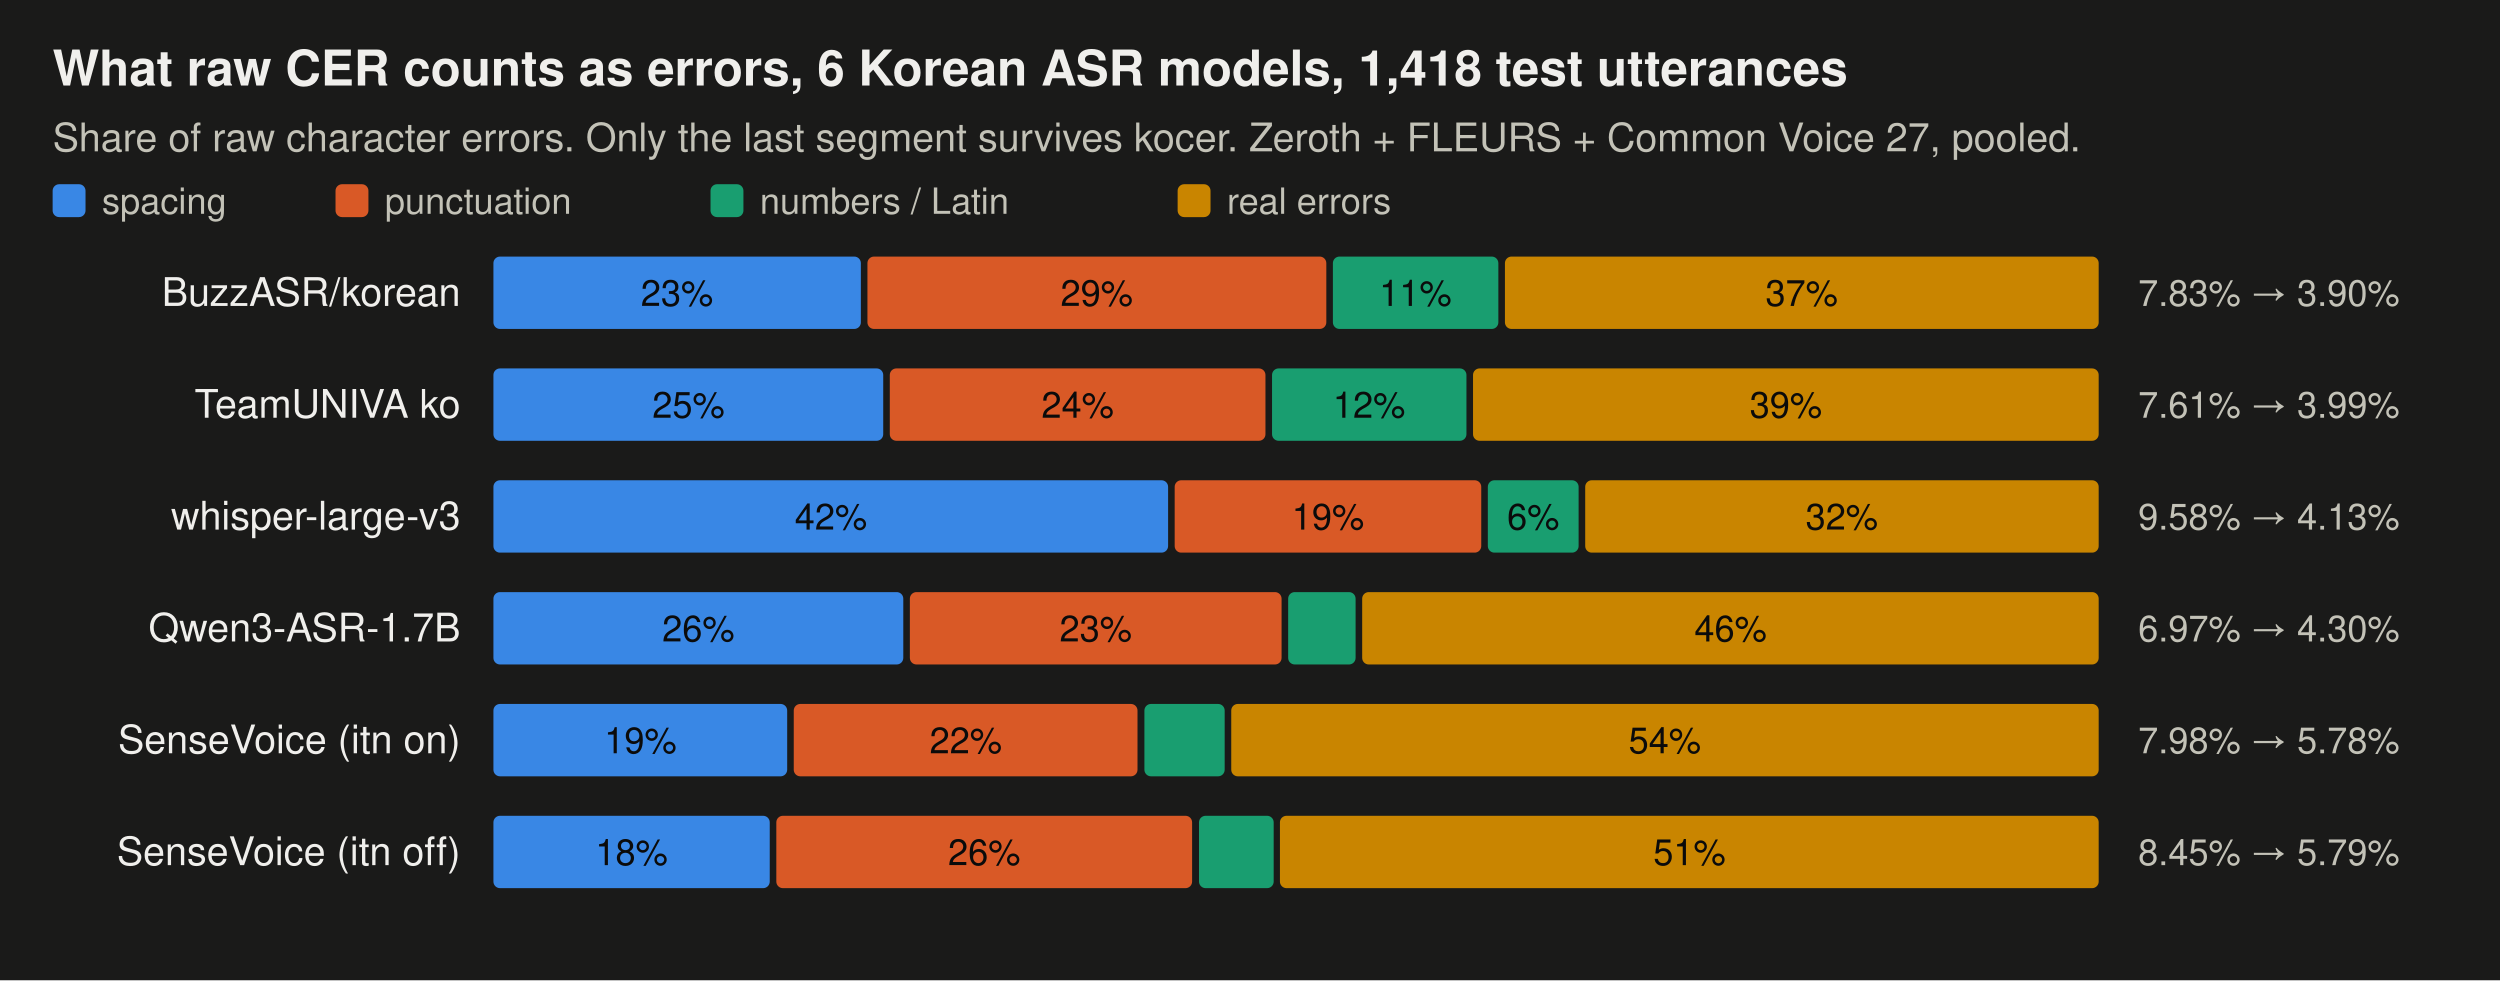
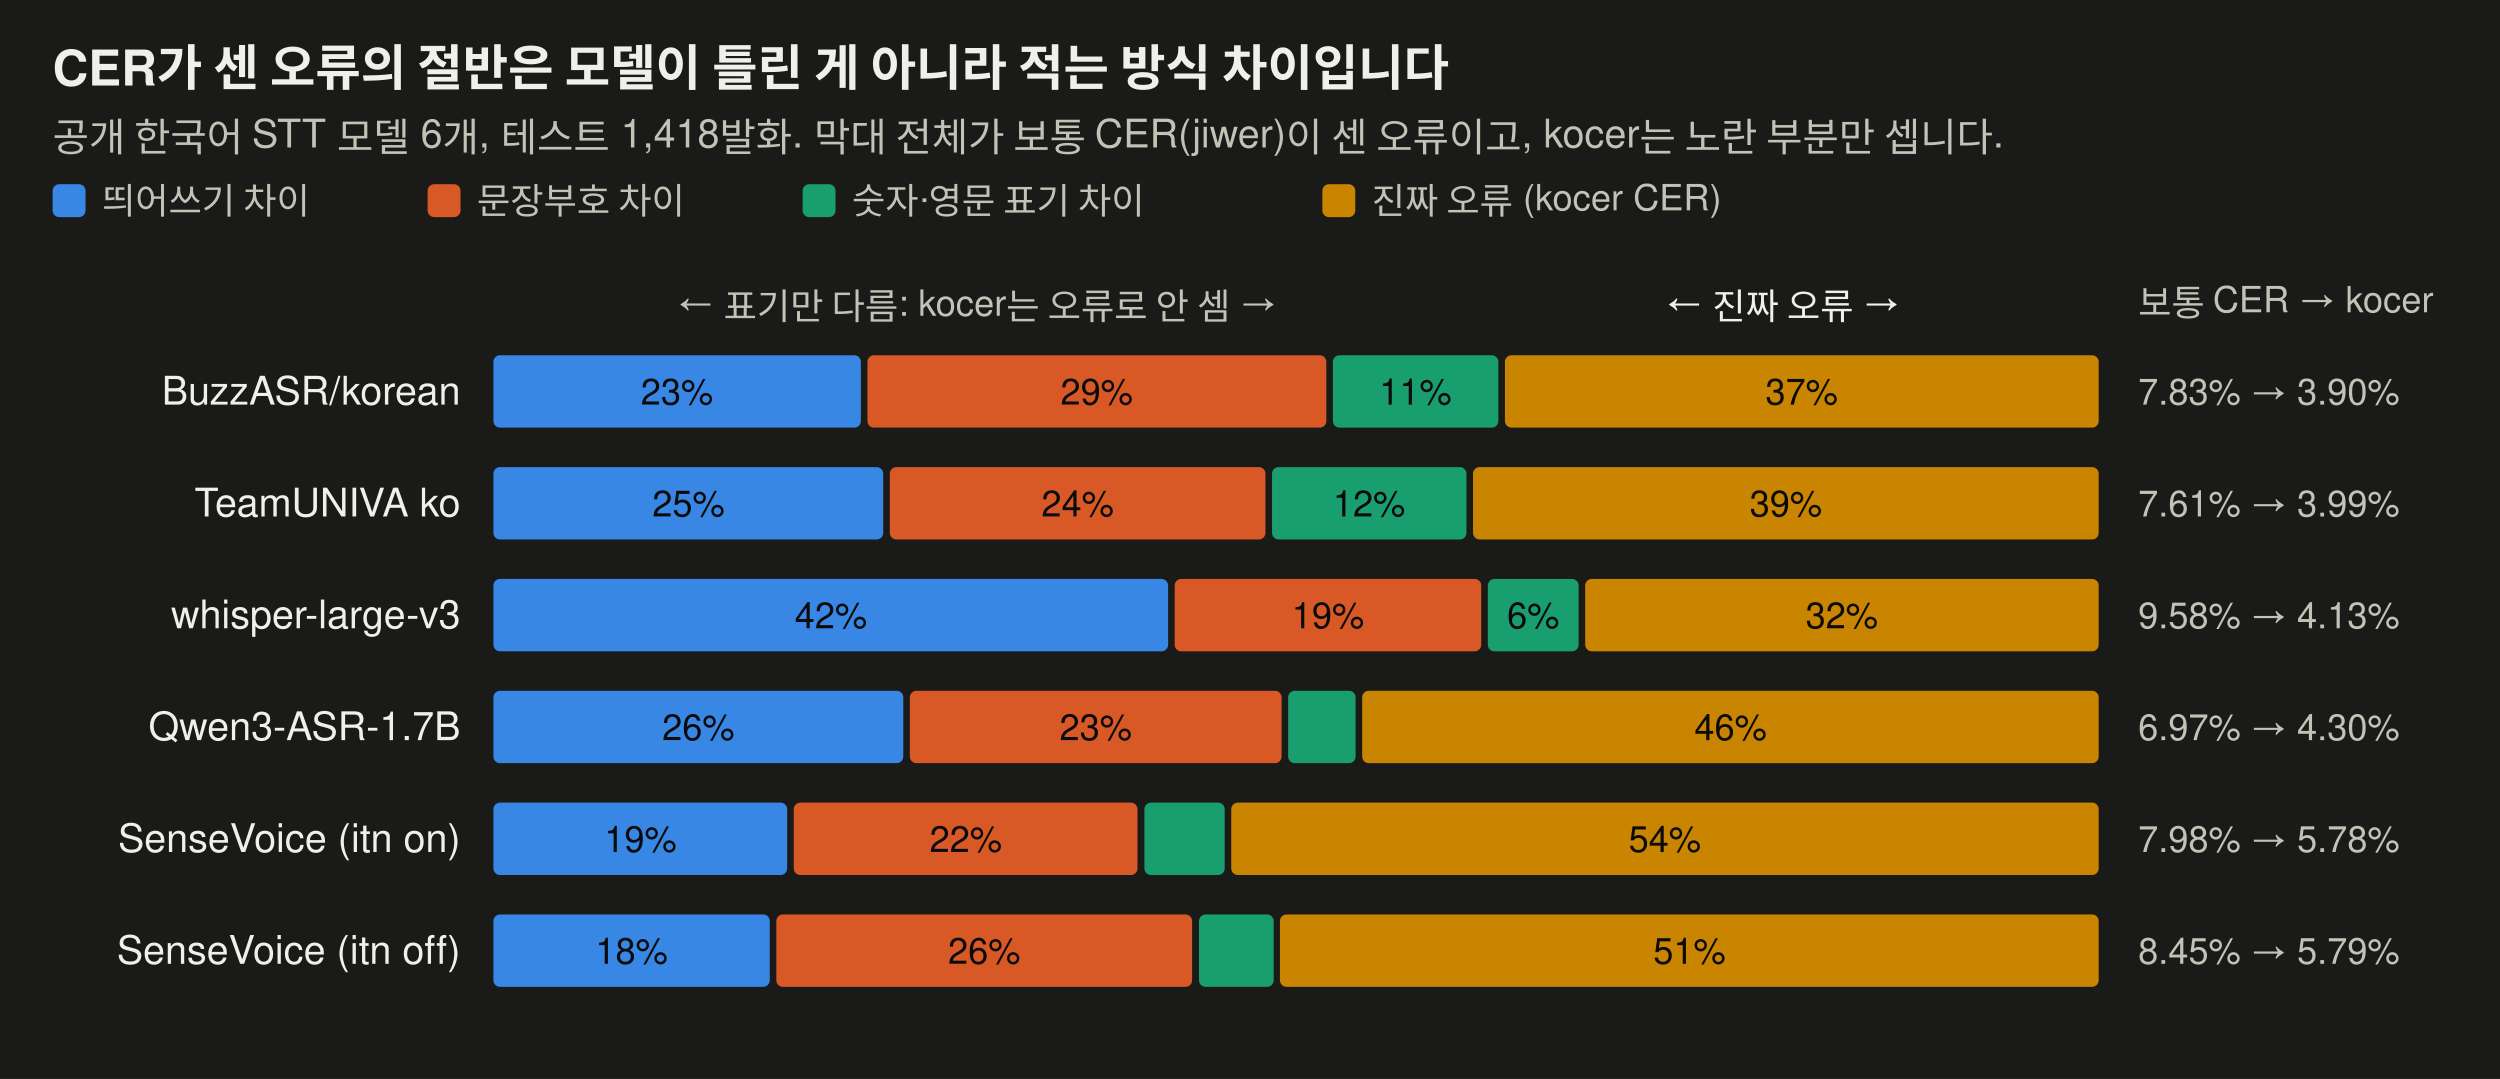
- <svg xmlns="http://www.w3.org/2000/svg" width="760" height="298" viewBox="0 0 760 298" font-family="-apple-system,Segoe UI,Helvetica,Arial,sans-serif">
-   <rect width="760" height="298" fill="#1a1a19" />
-   <text x="16" y="26" font-size="15" font-weight="600" fill="#f0efec">What raw CER counts as errors, 6 Korean ASR models, 1,418 test utterances</text>
-   <text x="16" y="46" font-size="12" fill="#c3c2b7">Share of raw character errors. Only the last segment survives kocer. Zeroth + FLEURS + Common Voice 27, pooled.</text>
+ <svg xmlns="http://www.w3.org/2000/svg" width="760" height="328" viewBox="0 0 760 328" font-family="-apple-system,Apple SD Gothic Neo,Malgun Gothic,Noto Sans KR,Segoe UI,Helvetica,Arial,sans-serif">
+   <rect width="760" height="328" fill="#1a1a19" />
+   <text x="16" y="26" font-size="15" font-weight="600" fill="#f0efec">CER가 센 오류의 절반은 모델이 틀린 게 아니라 적는 방식 차이입니다</text>
+   <text x="16" y="46" font-size="12" fill="#c3c2b7">공개 한국어 STT 모델 6개, 테스트 1,418발화. 막대 전체가 보통 CER(jiwer)이 센 오류이고, kocer는 노란 부분만 셉니다.</text>
  <rect x="16" y="56" width="10" height="10" rx="2" fill="#3987e5" />
-   <text x="31" y="65" font-size="11" fill="#c3c2b7">spacing</text>
-   <rect x="102" y="56" width="10" height="10" rx="2" fill="#d95926" />
-   <text x="117" y="65" font-size="11" fill="#c3c2b7">punctuation</text>
-   <rect x="216" y="56" width="10" height="10" rx="2" fill="#199e70" />
-   <text x="231" y="65" font-size="11" fill="#c3c2b7">numbers / Latin</text>
-   <rect x="358" y="56" width="10" height="10" rx="2" fill="#c98500" />
-   <text x="373" y="65" font-size="11" fill="#c3c2b7">real errors</text>
-   <text x="140" y="93" font-size="12" text-anchor="end" fill="#f0efec">BuzzASR/korean</text>
-   <rect x="150.0" y="78" width="111.7" height="22" rx="2" fill="#3987e5" />
-   <text x="205.8" y="93" font-size="11" text-anchor="middle" fill="#0b0b0b">23%</text>
-   <rect x="263.7" y="78" width="139.5" height="22" rx="2" fill="#d95926" />
-   <text x="333.4" y="93" font-size="11" text-anchor="middle" fill="#0b0b0b">29%</text>
-   <rect x="405.2" y="78" width="50.3" height="22" rx="2" fill="#199e70" />
-   <text x="430.3" y="93" font-size="11" text-anchor="middle" fill="#0b0b0b">11%</text>
-   <rect x="457.5" y="78" width="180.5" height="22" rx="2" fill="#c98500" />
-   <text x="547.7" y="93" font-size="11" text-anchor="middle" fill="#0b0b0b">37%</text>
-   <text x="650" y="93" font-size="11" fill="#c3c2b7">7.83% → 3.90%</text>
-   <text x="140" y="127" font-size="12" text-anchor="end" fill="#f0efec">TeamUNIVA ko</text>
-   <rect x="150.0" y="112" width="118.5" height="22" rx="2" fill="#3987e5" />
-   <text x="209.3" y="127" font-size="11" text-anchor="middle" fill="#0b0b0b">25%</text>
-   <rect x="270.5" y="112" width="114.2" height="22" rx="2" fill="#d95926" />
-   <text x="327.6" y="127" font-size="11" text-anchor="middle" fill="#0b0b0b">24%</text>
-   <rect x="386.7" y="112" width="59.1" height="22" rx="2" fill="#199e70" />
-   <text x="416.2" y="127" font-size="11" text-anchor="middle" fill="#0b0b0b">12%</text>
-   <rect x="447.8" y="112" width="190.2" height="22" rx="2" fill="#c98500" />
-   <text x="542.9" y="127" font-size="11" text-anchor="middle" fill="#0b0b0b">39%</text>
-   <text x="650" y="127" font-size="11" fill="#c3c2b7">7.61% → 3.99%</text>
-   <text x="140" y="161" font-size="12" text-anchor="end" fill="#f0efec">whisper-large-v3</text>
-   <rect x="150.0" y="146" width="205.1" height="22" rx="2" fill="#3987e5" />
-   <text x="252.6" y="161" font-size="11" text-anchor="middle" fill="#0b0b0b">42%</text>
-   <rect x="357.1" y="146" width="93.2" height="22" rx="2" fill="#d95926" />
-   <text x="403.7" y="161" font-size="11" text-anchor="middle" fill="#0b0b0b">19%</text>
-   <rect x="452.3" y="146" width="27.6" height="22" rx="2" fill="#199e70" />
-   <text x="466.1" y="161" font-size="11" text-anchor="middle" fill="#0b0b0b">6%</text>
-   <rect x="481.9" y="146" width="156.1" height="22" rx="2" fill="#c98500" />
-   <text x="559.9" y="161" font-size="11" text-anchor="middle" fill="#0b0b0b">32%</text>
-   <text x="650" y="161" font-size="11" fill="#c3c2b7">9.58% → 4.13%</text>
-   <text x="140" y="195" font-size="12" text-anchor="end" fill="#f0efec">Qwen3-ASR-1.7B</text>
-   <rect x="150.0" y="180" width="124.6" height="22" rx="2" fill="#3987e5" />
-   <text x="212.3" y="195" font-size="11" text-anchor="middle" fill="#0b0b0b">26%</text>
-   <rect x="276.6" y="180" width="113.0" height="22" rx="2" fill="#d95926" />
-   <text x="333.1" y="195" font-size="11" text-anchor="middle" fill="#0b0b0b">23%</text>
-   <rect x="391.6" y="180" width="20.5" height="22" rx="2" fill="#199e70" />
-   <rect x="414.1" y="180" width="223.9" height="22" rx="2" fill="#c98500" />
-   <text x="526.1" y="195" font-size="11" text-anchor="middle" fill="#0b0b0b">46%</text>
-   <text x="650" y="195" font-size="11" fill="#c3c2b7">6.97% → 4.30%</text>
-   <text x="140" y="229" font-size="12" text-anchor="end" fill="#f0efec">SenseVoice (itn on)</text>
-   <rect x="150.0" y="214" width="89.3" height="22" rx="2" fill="#3987e5" />
-   <text x="194.7" y="229" font-size="11" text-anchor="middle" fill="#0b0b0b">19%</text>
-   <rect x="241.3" y="214" width="104.5" height="22" rx="2" fill="#d95926" />
-   <text x="293.6" y="229" font-size="11" text-anchor="middle" fill="#0b0b0b">22%</text>
-   <rect x="347.9" y="214" width="24.4" height="22" rx="2" fill="#199e70" />
-   <rect x="374.3" y="214" width="263.7" height="22" rx="2" fill="#c98500" />
-   <text x="506.1" y="229" font-size="11" text-anchor="middle" fill="#0b0b0b">54%</text>
-   <text x="650" y="229" font-size="11" fill="#c3c2b7">7.98% → 5.78%</text>
-   <text x="140" y="263" font-size="12" text-anchor="end" fill="#f0efec">SenseVoice (itn off)</text>
-   <rect x="150.0" y="248" width="84.0" height="22" rx="2" fill="#3987e5" />
-   <text x="192.0" y="263" font-size="11" text-anchor="middle" fill="#0b0b0b">18%</text>
-   <rect x="236.0" y="248" width="126.4" height="22" rx="2" fill="#d95926" />
-   <text x="299.2" y="263" font-size="11" text-anchor="middle" fill="#0b0b0b">26%</text>
-   <rect x="364.5" y="248" width="22.7" height="22" rx="2" fill="#199e70" />
-   <rect x="389.1" y="248" width="248.9" height="22" rx="2" fill="#c98500" />
-   <text x="513.6" y="263" font-size="11" text-anchor="middle" fill="#0b0b0b">51%</text>
-   <text x="650" y="263" font-size="11" fill="#c3c2b7">8.45% → 5.79%</text>
+   <text x="31" y="65" font-size="11" fill="#c3c2b7">띄어쓰기 차이</text>
+   <rect x="130" y="56" width="10" height="10" rx="2" fill="#d95926" />
+   <text x="145" y="65" font-size="11" fill="#c3c2b7">문장부호 차이</text>
+   <rect x="244" y="56" width="10" height="10" rx="2" fill="#199e70" />
+   <text x="259" y="65" font-size="11" fill="#c3c2b7">숫자·영문 표기 차이</text>
+   <rect x="402" y="56" width="10" height="10" rx="2" fill="#c98500" />
+   <text x="417" y="65" font-size="11" fill="#c3c2b7">진짜 오류 (kocer CER)</text>
+   <text x="297" y="96" font-size="11" text-anchor="middle" fill="#c3c2b7">← 표기만 다름: kocer는 오류로 안 셈 →</text>
+   <text x="542" y="96" font-size="11" text-anchor="middle" fill="#f0efec">← 진짜 오류 →</text>
+   <text x="650" y="96" font-size="11" fill="#c3c2b7">보통 CER → kocer</text>
+   <text x="140" y="123" font-size="12" text-anchor="end" fill="#f0efec">BuzzASR/korean</text>
+   <rect x="150.0" y="108" width="111.7" height="22" rx="2" fill="#3987e5" />
+   <text x="205.8" y="123" font-size="11" text-anchor="middle" fill="#0b0b0b">23%</text>
+   <rect x="263.7" y="108" width="139.5" height="22" rx="2" fill="#d95926" />
+   <text x="333.4" y="123" font-size="11" text-anchor="middle" fill="#0b0b0b">29%</text>
+   <rect x="405.2" y="108" width="50.3" height="22" rx="2" fill="#199e70" />
+   <text x="430.3" y="123" font-size="11" text-anchor="middle" fill="#0b0b0b">11%</text>
+   <rect x="457.5" y="108" width="180.5" height="22" rx="2" fill="#c98500" />
+   <text x="547.7" y="123" font-size="11" text-anchor="middle" fill="#0b0b0b">37%</text>
+   <text x="650" y="123" font-size="11" fill="#c3c2b7">7.83% → 3.90%</text>
+   <text x="140" y="157" font-size="12" text-anchor="end" fill="#f0efec">TeamUNIVA ko</text>
+   <rect x="150.0" y="142" width="118.5" height="22" rx="2" fill="#3987e5" />
+   <text x="209.3" y="157" font-size="11" text-anchor="middle" fill="#0b0b0b">25%</text>
+   <rect x="270.5" y="142" width="114.2" height="22" rx="2" fill="#d95926" />
+   <text x="327.6" y="157" font-size="11" text-anchor="middle" fill="#0b0b0b">24%</text>
+   <rect x="386.7" y="142" width="59.1" height="22" rx="2" fill="#199e70" />
+   <text x="416.2" y="157" font-size="11" text-anchor="middle" fill="#0b0b0b">12%</text>
+   <rect x="447.8" y="142" width="190.2" height="22" rx="2" fill="#c98500" />
+   <text x="542.9" y="157" font-size="11" text-anchor="middle" fill="#0b0b0b">39%</text>
+   <text x="650" y="157" font-size="11" fill="#c3c2b7">7.61% → 3.99%</text>
+   <text x="140" y="191" font-size="12" text-anchor="end" fill="#f0efec">whisper-large-v3</text>
+   <rect x="150.0" y="176" width="205.1" height="22" rx="2" fill="#3987e5" />
+   <text x="252.6" y="191" font-size="11" text-anchor="middle" fill="#0b0b0b">42%</text>
+   <rect x="357.1" y="176" width="93.2" height="22" rx="2" fill="#d95926" />
+   <text x="403.7" y="191" font-size="11" text-anchor="middle" fill="#0b0b0b">19%</text>
+   <rect x="452.3" y="176" width="27.6" height="22" rx="2" fill="#199e70" />
+   <text x="466.1" y="191" font-size="11" text-anchor="middle" fill="#0b0b0b">6%</text>
+   <rect x="481.9" y="176" width="156.1" height="22" rx="2" fill="#c98500" />
+   <text x="559.9" y="191" font-size="11" text-anchor="middle" fill="#0b0b0b">32%</text>
+   <text x="650" y="191" font-size="11" fill="#c3c2b7">9.58% → 4.13%</text>
+   <text x="140" y="225" font-size="12" text-anchor="end" fill="#f0efec">Qwen3-ASR-1.7B</text>
+   <rect x="150.0" y="210" width="124.6" height="22" rx="2" fill="#3987e5" />
+   <text x="212.3" y="225" font-size="11" text-anchor="middle" fill="#0b0b0b">26%</text>
+   <rect x="276.6" y="210" width="113.0" height="22" rx="2" fill="#d95926" />
+   <text x="333.1" y="225" font-size="11" text-anchor="middle" fill="#0b0b0b">23%</text>
+   <rect x="391.6" y="210" width="20.5" height="22" rx="2" fill="#199e70" />
+   <rect x="414.1" y="210" width="223.9" height="22" rx="2" fill="#c98500" />
+   <text x="526.1" y="225" font-size="11" text-anchor="middle" fill="#0b0b0b">46%</text>
+   <text x="650" y="225" font-size="11" fill="#c3c2b7">6.97% → 4.30%</text>
+   <text x="140" y="259" font-size="12" text-anchor="end" fill="#f0efec">SenseVoice (itn on)</text>
+   <rect x="150.0" y="244" width="89.3" height="22" rx="2" fill="#3987e5" />
+   <text x="194.7" y="259" font-size="11" text-anchor="middle" fill="#0b0b0b">19%</text>
+   <rect x="241.3" y="244" width="104.5" height="22" rx="2" fill="#d95926" />
+   <text x="293.6" y="259" font-size="11" text-anchor="middle" fill="#0b0b0b">22%</text>
+   <rect x="347.9" y="244" width="24.4" height="22" rx="2" fill="#199e70" />
+   <rect x="374.3" y="244" width="263.7" height="22" rx="2" fill="#c98500" />
+   <text x="506.1" y="259" font-size="11" text-anchor="middle" fill="#0b0b0b">54%</text>
+   <text x="650" y="259" font-size="11" fill="#c3c2b7">7.98% → 5.78%</text>
+   <text x="140" y="293" font-size="12" text-anchor="end" fill="#f0efec">SenseVoice (itn off)</text>
+   <rect x="150.0" y="278" width="84.0" height="22" rx="2" fill="#3987e5" />
+   <text x="192.0" y="293" font-size="11" text-anchor="middle" fill="#0b0b0b">18%</text>
+   <rect x="236.0" y="278" width="126.4" height="22" rx="2" fill="#d95926" />
+   <text x="299.2" y="293" font-size="11" text-anchor="middle" fill="#0b0b0b">26%</text>
+   <rect x="364.5" y="278" width="22.7" height="22" rx="2" fill="#199e70" />
+   <rect x="389.1" y="278" width="248.9" height="22" rx="2" fill="#c98500" />
+   <text x="513.6" y="293" font-size="11" text-anchor="middle" fill="#0b0b0b">51%</text>
+   <text x="650" y="293" font-size="11" fill="#c3c2b7">8.45% → 5.79%</text>
</svg>
